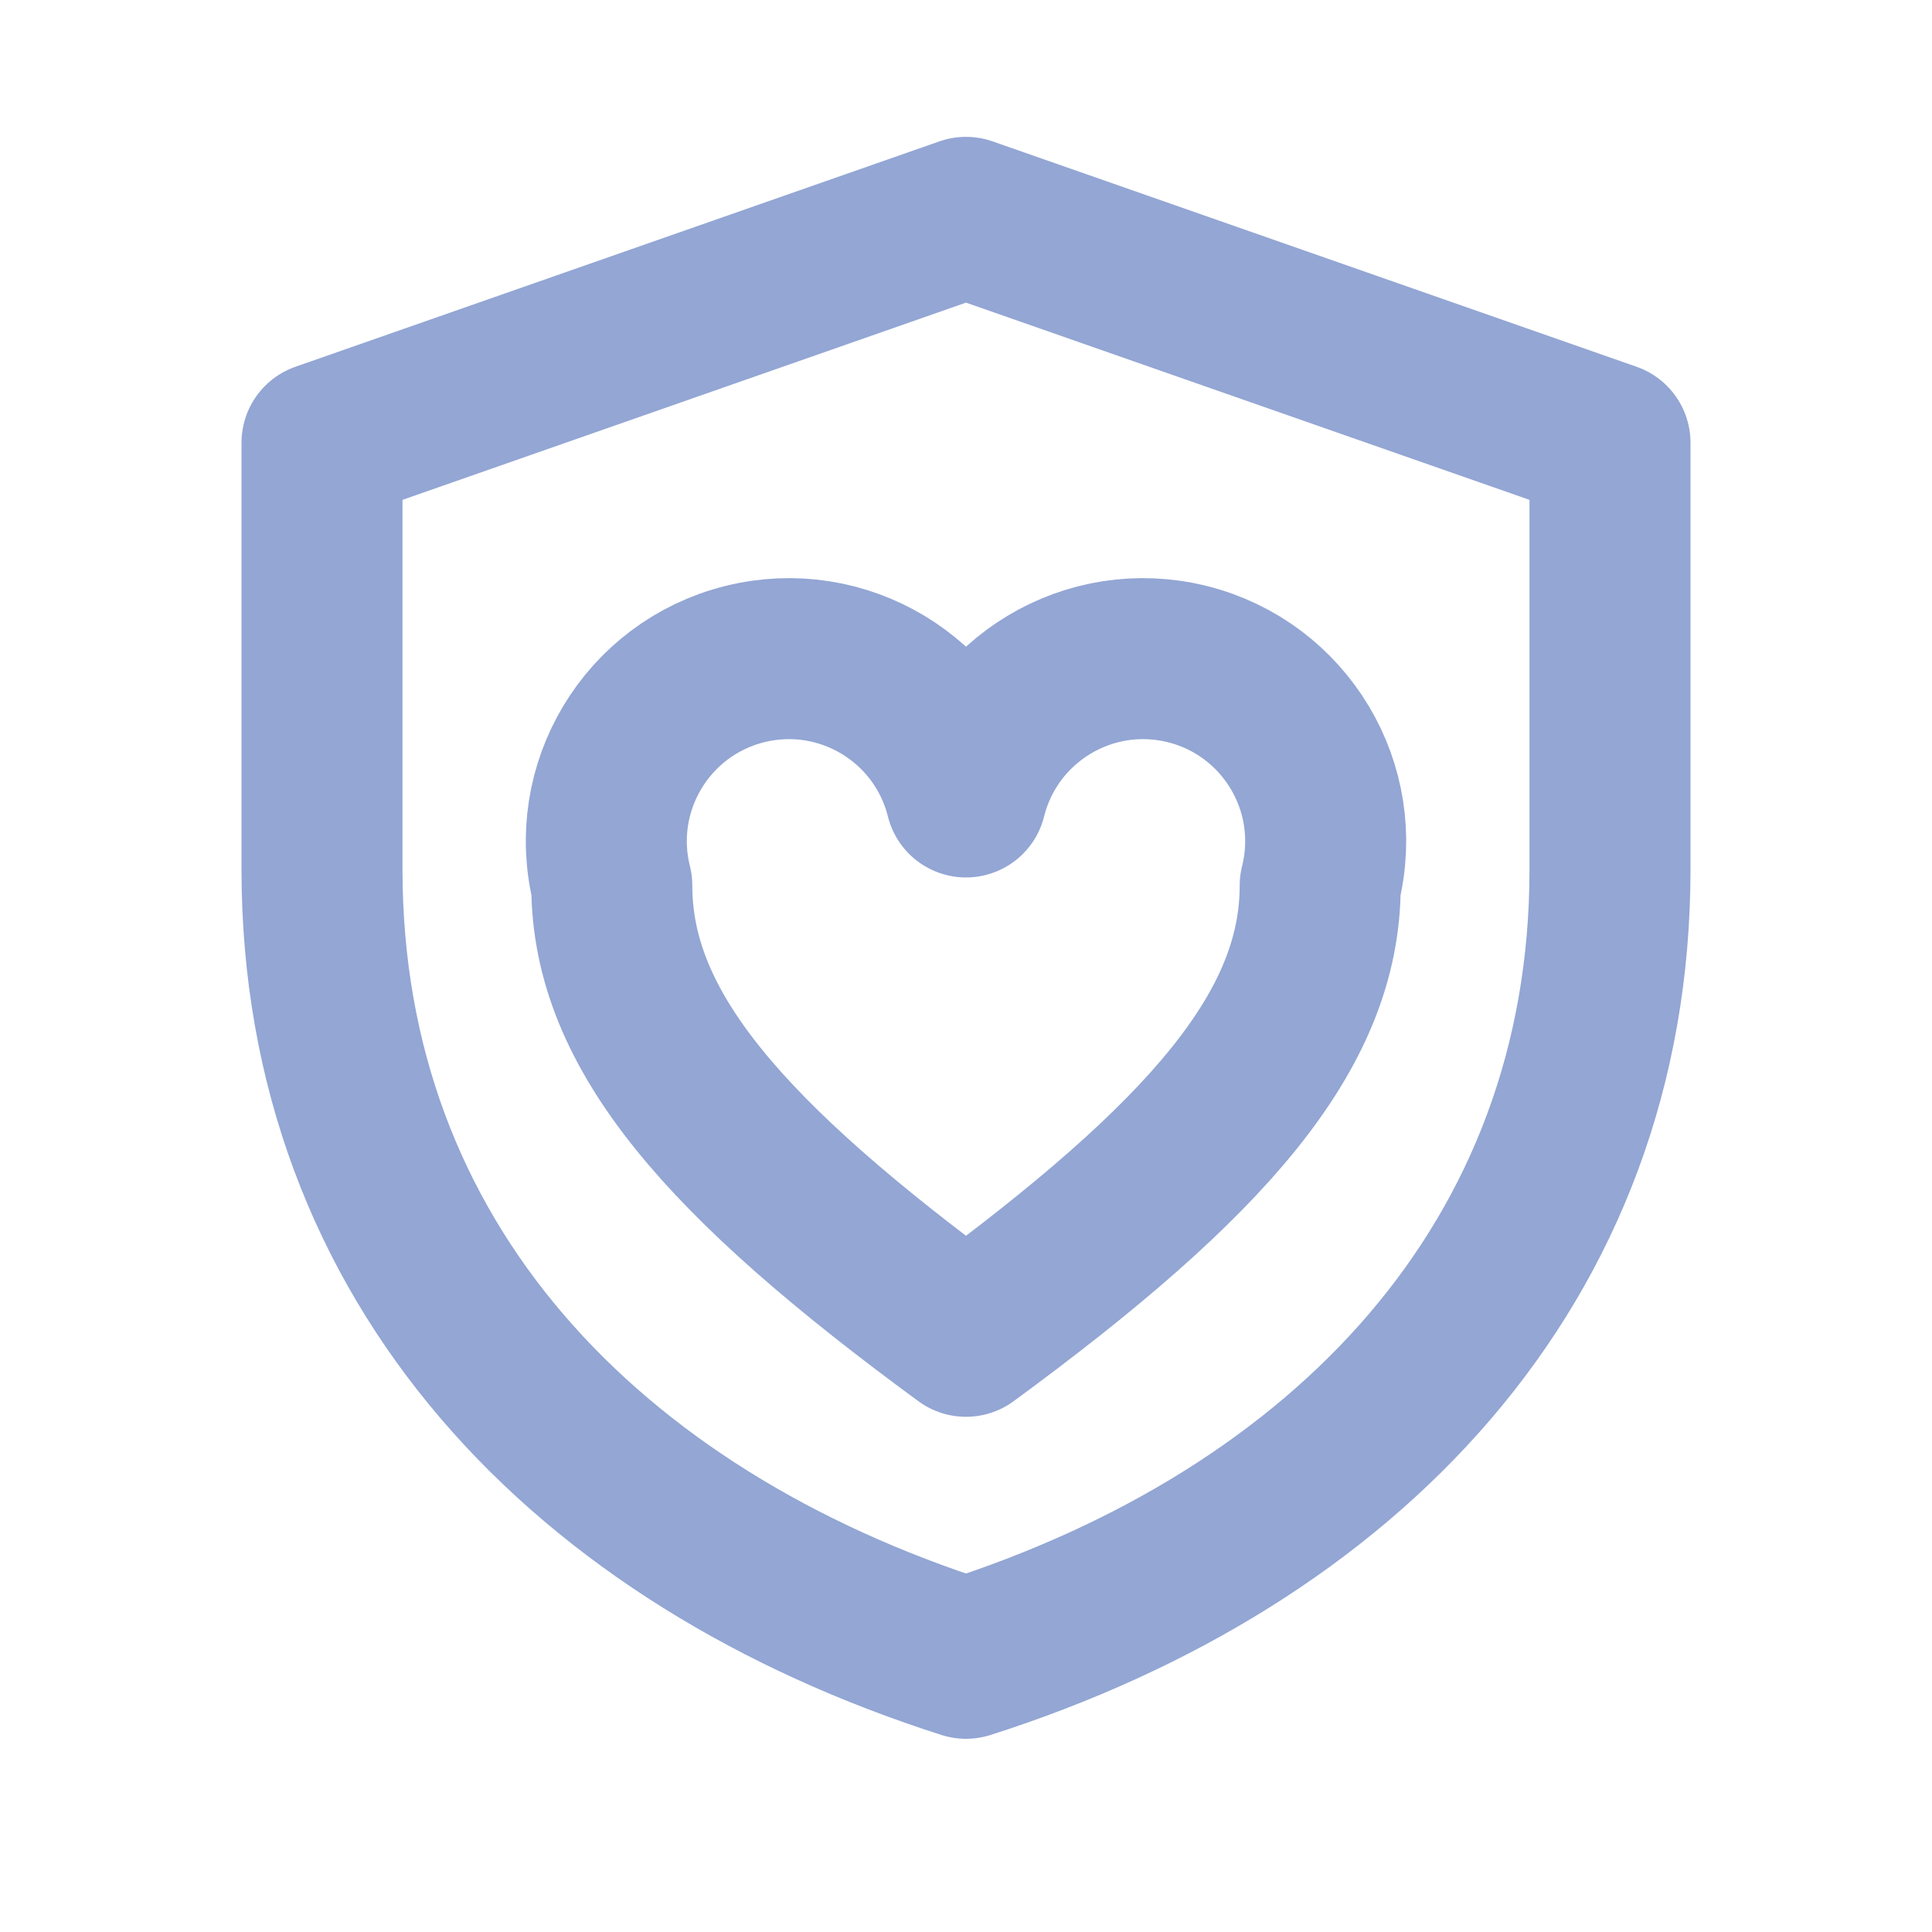
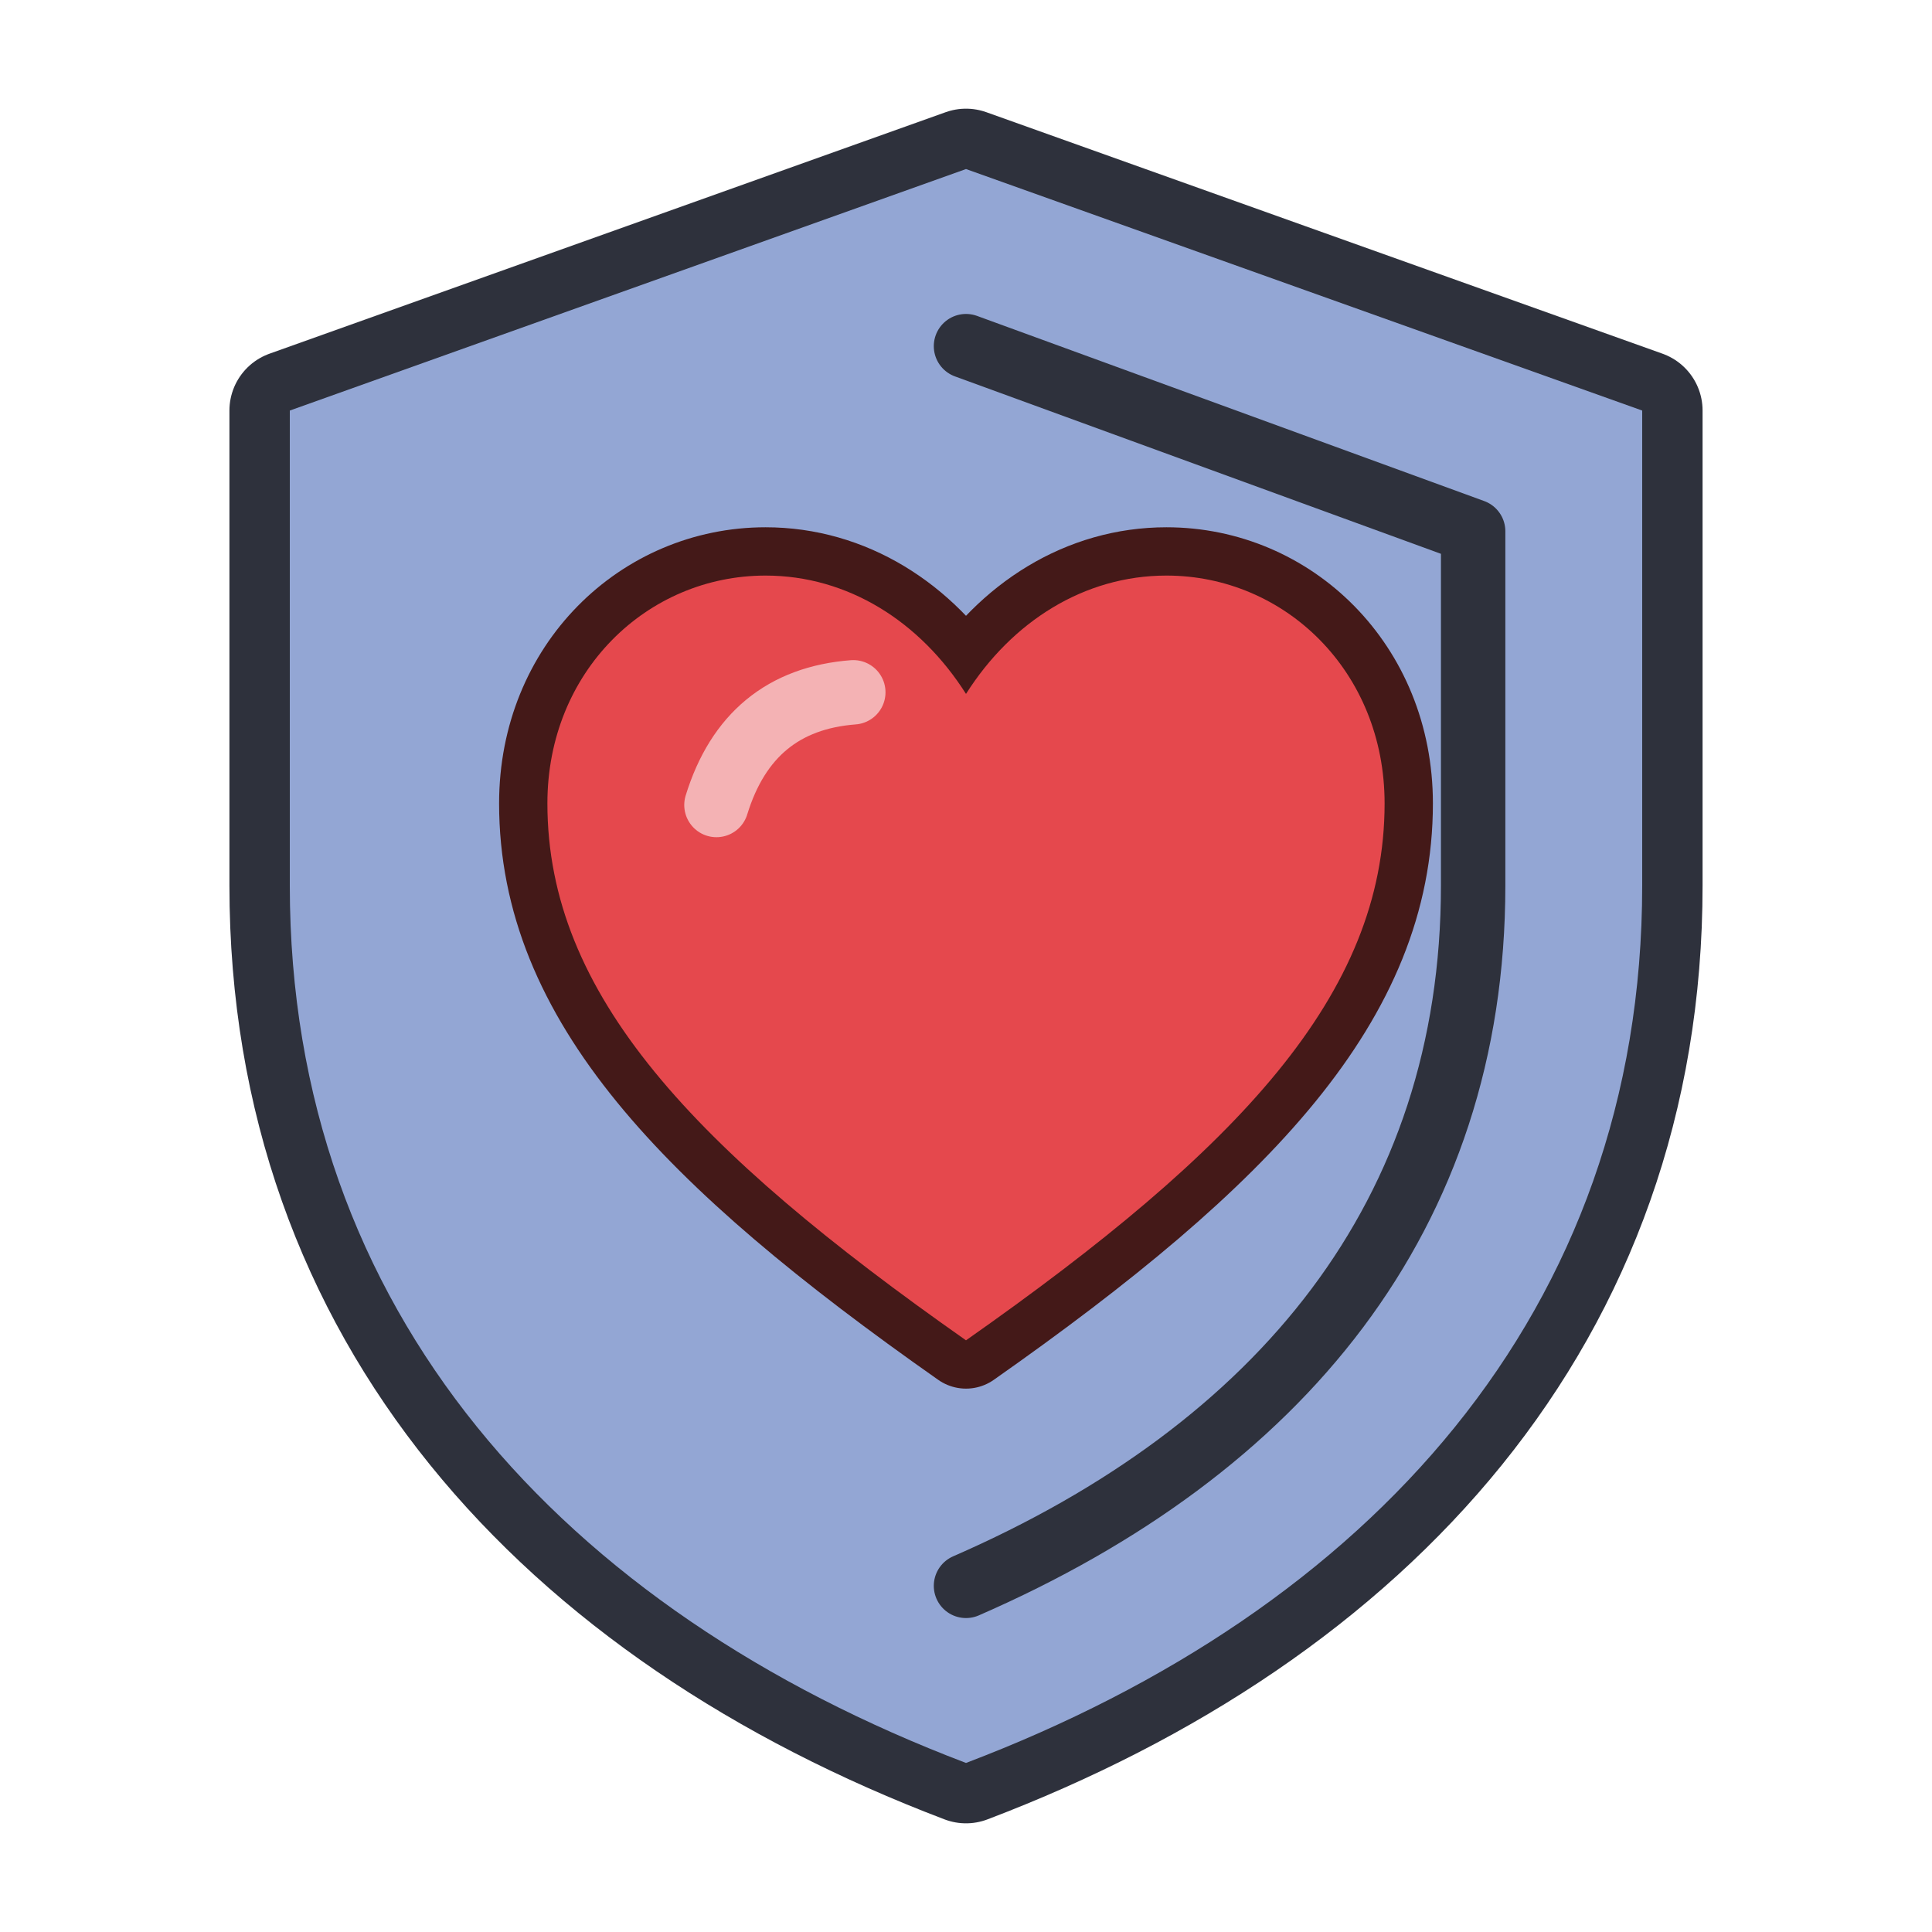
- <svg xmlns="http://www.w3.org/2000/svg" viewBox="0 0 24 24" width="24" height="24" fill="none" stroke="#93a6d4" stroke-width="2" stroke-linecap="round" stroke-linejoin="round">
-   <path d="M12 2.7 20 5.5 20 10.8C20 15.7 16.7 19.1 12 20.6 7.3 19.1 4 15.7 4 10.8L4 5.5Z" />
-   <path d="M12 16.6C9 14.4 7.6 12.8 7.6 11A2.2 2.2 0 0 1 12 9.9 2.2 2.2 0 0 1 16.4 11C16.4 12.8 15 14.4 12 16.6Z" />
+ <svg xmlns="http://www.w3.org/2000/svg" viewBox="0 0 24 24" width="24" height="24" stroke-linecap="round" stroke-linejoin="round">
+   <path d="M12 2.1 L20.4 5.1 V11 C20.4 16.3 17 20 12 21.9 C7 20 3.6 16.3 3.6 11 V5.1 Z" fill="#2e313c" stroke="#2e313c" stroke-width="1.5" />
+   <path d="M12 2.1 L20.4 5.1 V11 C20.4 16.3 17 20 12 21.9 C7 20 3.6 16.3 3.6 11 V5.1 Z" fill="#93a6d4" />
+   <path d="M12 4.3 L18.3 6.6 V11 C18.3 15.1 15.9 18 12 19.7" fill="none" stroke="#2e313c" stroke-width="0.8" />
+   <path d="M12 16.65 C8.61 14.27 6.8 12.35 6.8 9.98 C6.8 8.34 8.04 7.15 9.51 7.15 C10.53 7.15 11.43 7.72 12 8.62 C12.57 7.72 13.47 7.15 14.49 7.15 C15.96 7.15 17.2 8.34 17.2 9.98 C17.2 12.35 15.39 14.27 12 16.65 Z" fill="none" stroke="#441918" stroke-width="1.2" />
+   <path d="M12 16.65 C8.61 14.27 6.8 12.35 6.8 9.98 C6.8 8.34 8.04 7.15 9.51 7.15 C10.53 7.15 11.43 7.72 12 8.62 C12.57 7.72 13.47 7.15 14.49 7.15 C15.96 7.15 17.2 8.34 17.2 9.98 C17.2 12.35 15.39 14.27 12 16.65 Z" fill="#e5484d" />
+   <path d="M8.9 10 Q9.3 8.7 10.6 8.6" fill="none" stroke="#f4b2b4" stroke-width="0.8" />
</svg>
